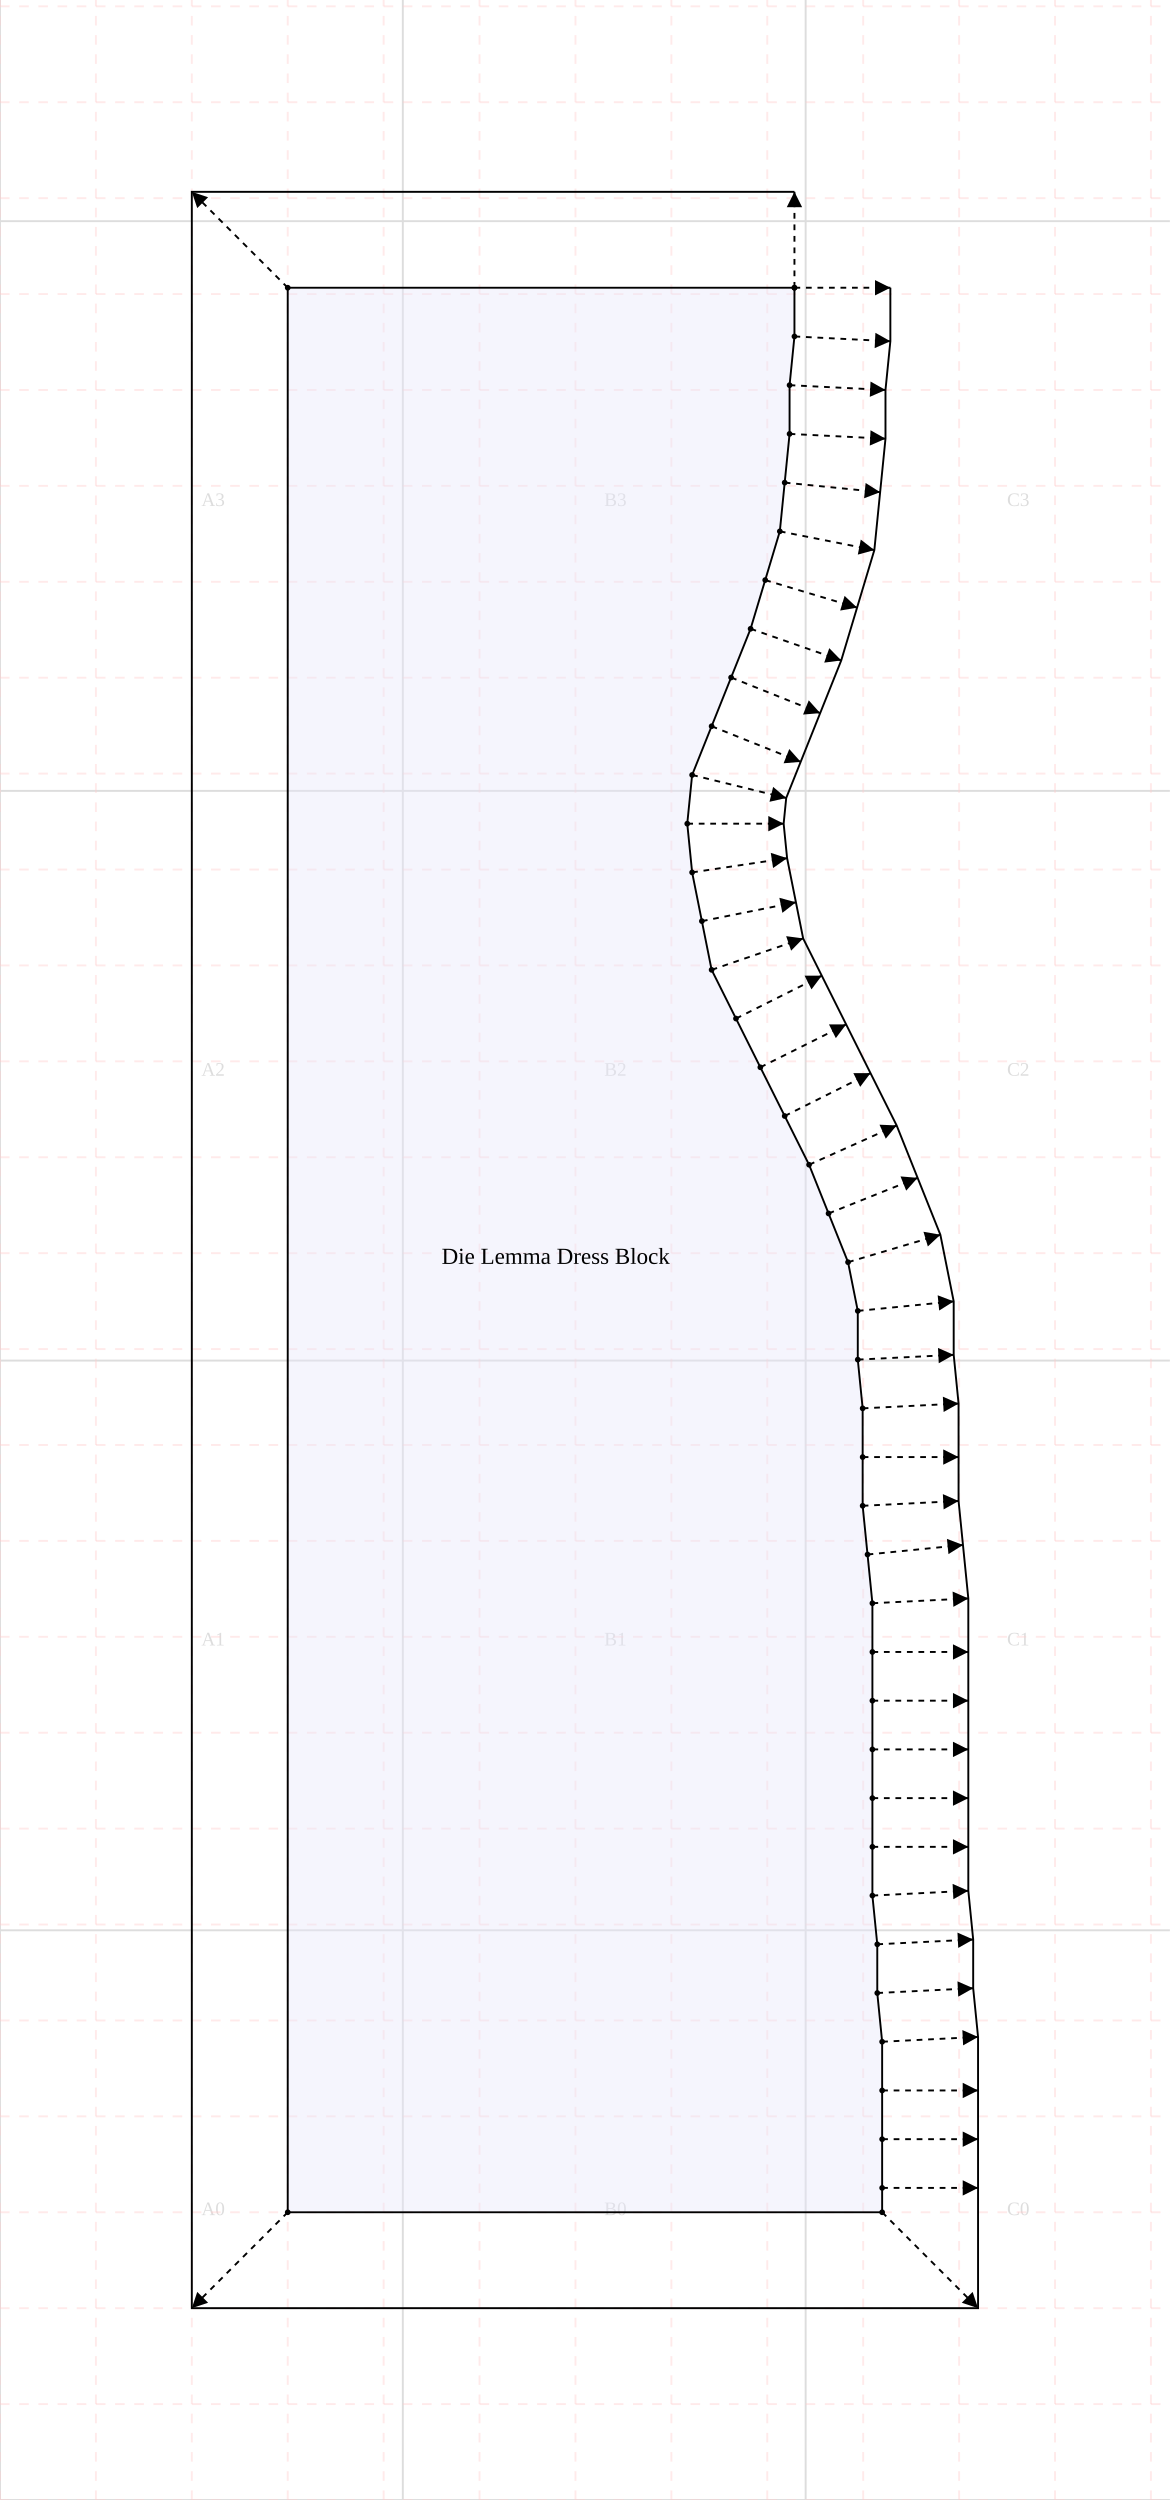
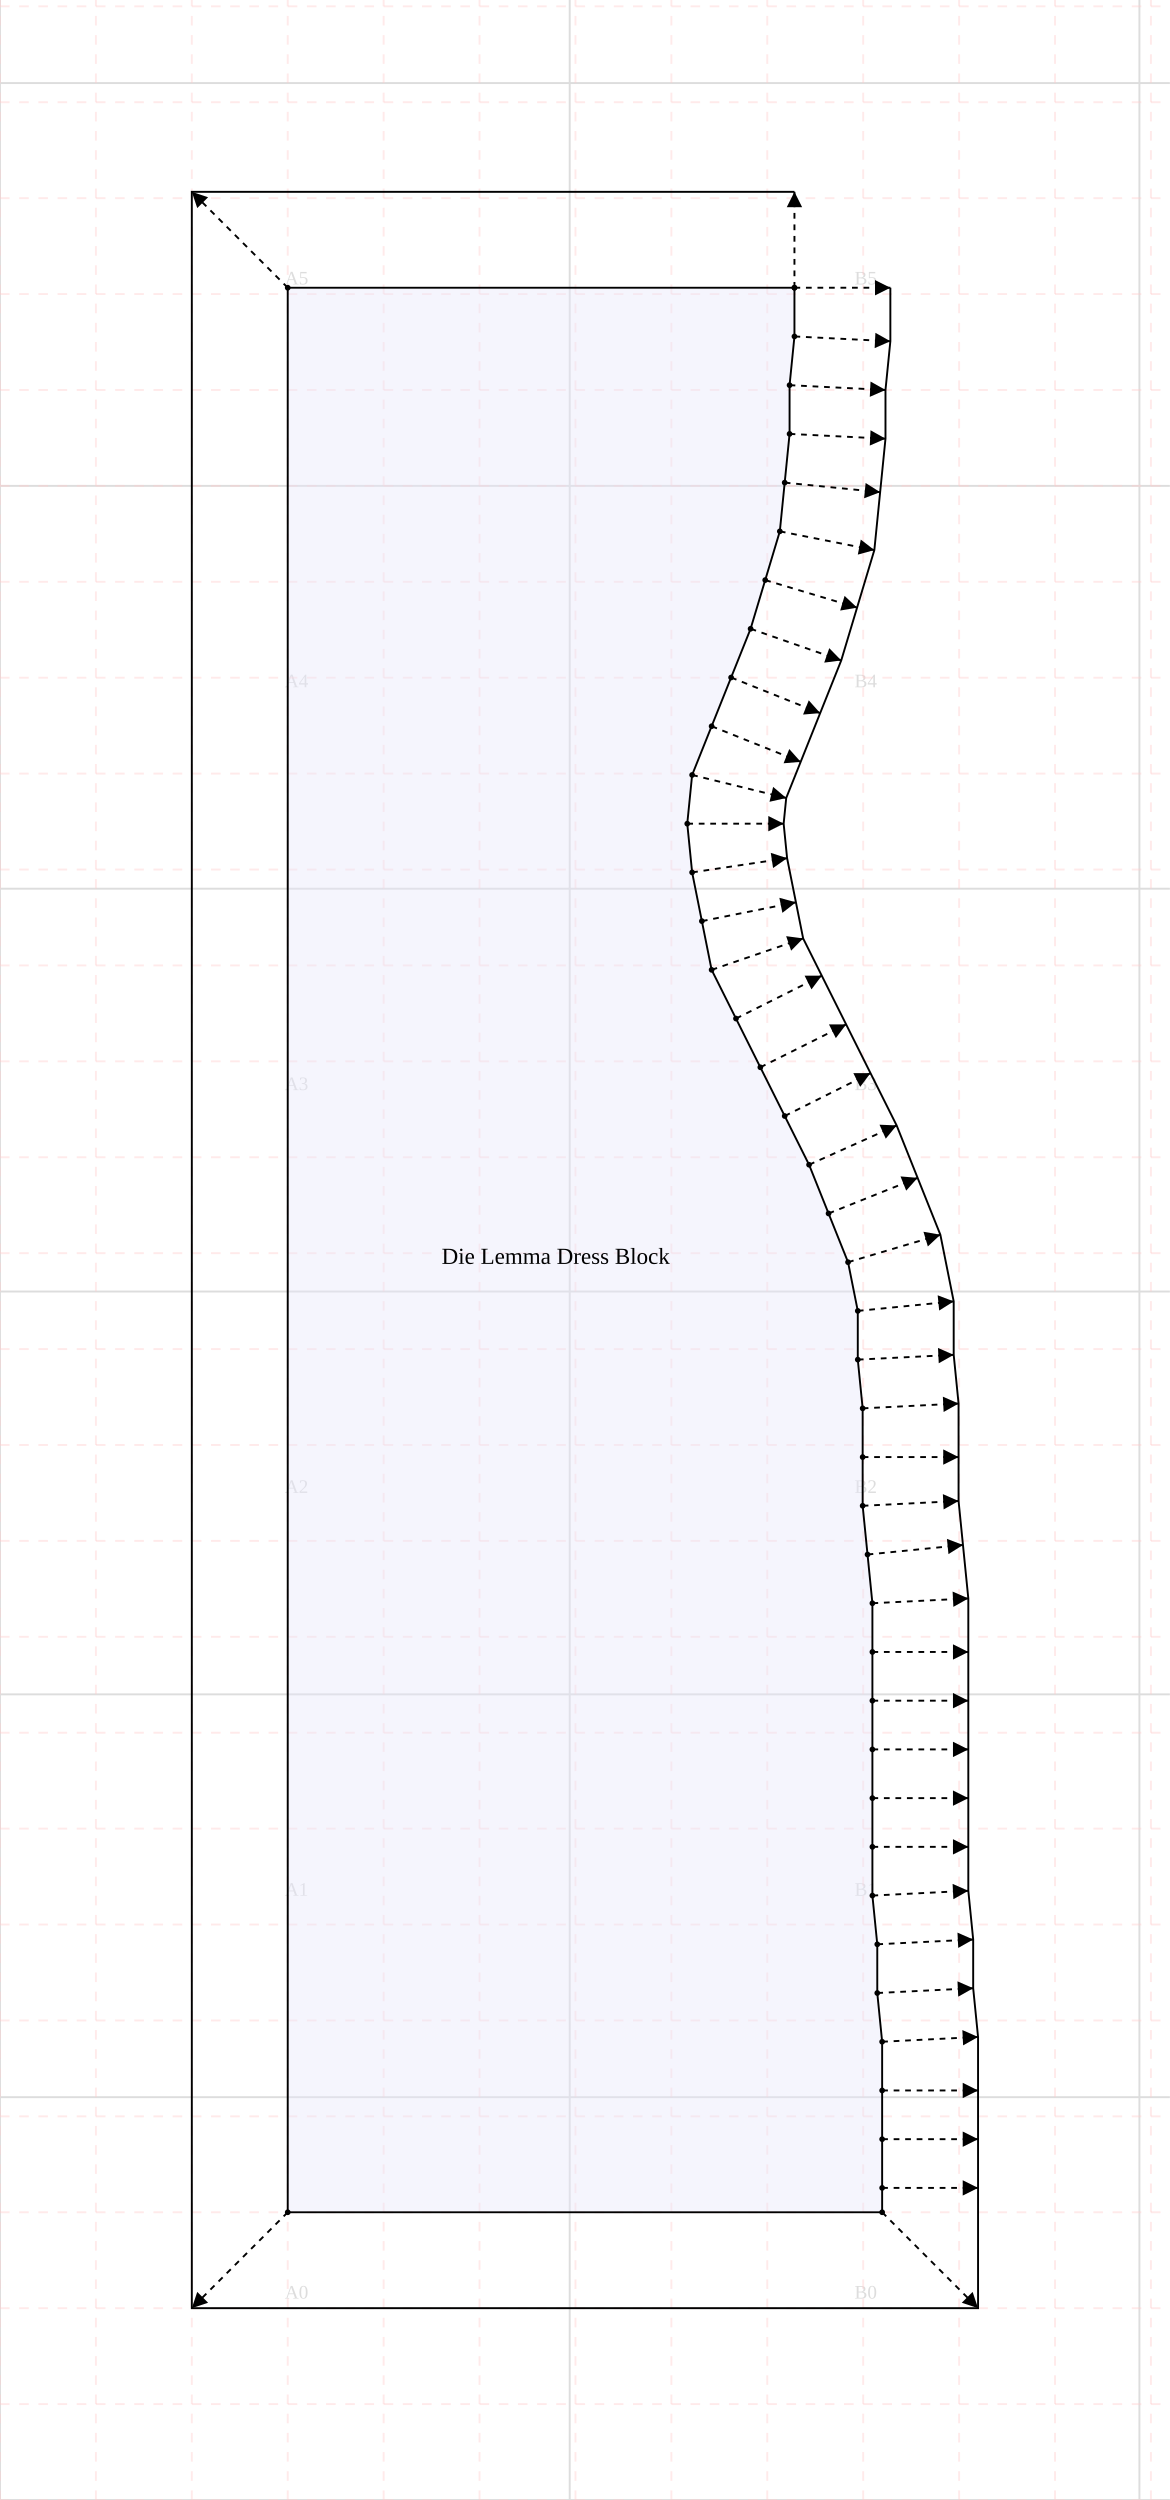
<svg xmlns="http://www.w3.org/2000/svg" width="609.88" height="1303.3" viewBox="-150.0 -1153.3 609.88 1303.3" stroke="black" fill="none">
  <defs>
    <marker markerWidth="15.2" markerHeight="8.0" viewBox="-1.0 -0.5 1.9 1.0" orient="auto" id="d0">
      <path d="M-1.0,0.5 L-1.0,-0.5 L0.0,0 Z" fill="black" stroke="none" />
    </marker>
    <marker markerWidth="15.2" markerHeight="8.0" viewBox="-1.0 -0.5 1.9 1.0" orient="auto" id="d1">
      <path d="M-1.0,0.5 L-1.0,-0.5 L0.0,0 Z" fill="black" stroke="none" />
    </marker>
    <marker markerWidth="15.2" markerHeight="8.0" viewBox="-1.0 -0.5 1.9 1.0" orient="auto" id="d2">
      <path d="M-1.0,0.5 L-1.0,-0.5 L0.0,0 Z" fill="black" stroke="none" />
    </marker>
    <marker markerWidth="15.2" markerHeight="8.0" viewBox="-1.0 -0.5 1.9 1.0" orient="auto" id="d3">
      <path d="M-1.0,0.5 L-1.0,-0.5 L0.0,0 Z" fill="black" stroke="none" />
    </marker>
    <marker markerWidth="15.2" markerHeight="8.0" viewBox="-1.0 -0.5 1.9 1.0" orient="auto" id="d4">
      <path d="M-1.0,0.5 L-1.0,-0.5 L0.0,0 Z" fill="black" stroke="none" />
    </marker>
    <marker markerWidth="15.2" markerHeight="8.0" viewBox="-1.0 -0.5 1.9 1.0" orient="auto" id="d5">
      <path d="M-1.0,0.5 L-1.0,-0.5 L0.0,0 Z" fill="black" stroke="none" />
    </marker>
    <marker markerWidth="15.2" markerHeight="8.0" viewBox="-1.0 -0.5 1.9 1.0" orient="auto" id="d6">
      <path d="M-1.0,0.5 L-1.0,-0.5 L0.0,0 Z" fill="black" stroke="none" />
    </marker>
    <marker markerWidth="15.2" markerHeight="8.0" viewBox="-1.0 -0.5 1.9 1.0" orient="auto" id="d7">
      <path d="M-1.0,0.5 L-1.0,-0.5 L0.0,0 Z" fill="black" stroke="none" />
    </marker>
    <marker markerWidth="15.2" markerHeight="8.0" viewBox="-1.0 -0.5 1.9 1.0" orient="auto" id="d8">
      <path d="M-1.0,0.5 L-1.0,-0.5 L0.0,0 Z" fill="black" stroke="none" />
    </marker>
    <marker markerWidth="15.2" markerHeight="8.0" viewBox="-1.0 -0.5 1.9 1.0" orient="auto" id="d9">
      <path d="M-1.0,0.5 L-1.0,-0.5 L0.0,0 Z" fill="black" stroke="none" />
    </marker>
    <marker markerWidth="15.2" markerHeight="8.0" viewBox="-1.0 -0.5 1.9 1.0" orient="auto" id="d10">
      <path d="M-1.0,0.5 L-1.0,-0.5 L0.0,0 Z" fill="black" stroke="none" />
    </marker>
    <marker markerWidth="15.2" markerHeight="8.0" viewBox="-1.0 -0.5 1.9 1.0" orient="auto" id="d11">
      <path d="M-1.0,0.5 L-1.0,-0.5 L0.0,0 Z" fill="black" stroke="none" />
    </marker>
    <marker markerWidth="15.2" markerHeight="8.0" viewBox="-1.0 -0.5 1.9 1.0" orient="auto" id="d12">
      <path d="M-1.0,0.5 L-1.0,-0.5 L0.0,0 Z" fill="black" stroke="none" />
    </marker>
    <marker markerWidth="15.2" markerHeight="8.0" viewBox="-1.0 -0.5 1.9 1.0" orient="auto" id="d13">
      <path d="M-1.0,0.5 L-1.0,-0.5 L0.0,0 Z" fill="black" stroke="none" />
    </marker>
    <marker markerWidth="15.2" markerHeight="8.0" viewBox="-1.0 -0.5 1.9 1.0" orient="auto" id="d14">
      <path d="M-1.0,0.5 L-1.0,-0.5 L0.0,0 Z" fill="black" stroke="none" />
    </marker>
    <marker markerWidth="15.2" markerHeight="8.0" viewBox="-1.0 -0.5 1.9 1.0" orient="auto" id="d15">
      <path d="M-1.0,0.5 L-1.0,-0.5 L0.0,0 Z" fill="black" stroke="none" />
    </marker>
    <marker markerWidth="15.2" markerHeight="8.0" viewBox="-1.0 -0.5 1.9 1.0" orient="auto" id="d16">
      <path d="M-1.0,0.5 L-1.0,-0.5 L0.0,0 Z" fill="black" stroke="none" />
    </marker>
    <marker markerWidth="15.2" markerHeight="8.0" viewBox="-1.0 -0.5 1.9 1.0" orient="auto" id="d17">
      <path d="M-1.0,0.5 L-1.0,-0.5 L0.0,0 Z" fill="black" stroke="none" />
    </marker>
    <marker markerWidth="15.2" markerHeight="8.0" viewBox="-1.0 -0.5 1.9 1.0" orient="auto" id="d18">
      <path d="M-1.0,0.5 L-1.0,-0.5 L0.0,0 Z" fill="black" stroke="none" />
    </marker>
    <marker markerWidth="15.2" markerHeight="8.0" viewBox="-1.0 -0.5 1.9 1.0" orient="auto" id="d19">
      <path d="M-1.0,0.5 L-1.0,-0.5 L0.0,0 Z" fill="black" stroke="none" />
    </marker>
    <marker markerWidth="15.2" markerHeight="8.0" viewBox="-1.0 -0.5 1.9 1.0" orient="auto" id="d20">
      <path d="M-1.0,0.5 L-1.0,-0.5 L0.0,0 Z" fill="black" stroke="none" />
    </marker>
    <marker markerWidth="15.2" markerHeight="8.0" viewBox="-1.0 -0.5 1.9 1.0" orient="auto" id="d21">
      <path d="M-1.0,0.5 L-1.0,-0.5 L0.0,0 Z" fill="black" stroke="none" />
    </marker>
    <marker markerWidth="15.2" markerHeight="8.0" viewBox="-1.0 -0.5 1.9 1.0" orient="auto" id="d22">
      <path d="M-1.0,0.5 L-1.0,-0.5 L0.0,0 Z" fill="black" stroke="none" />
    </marker>
    <marker markerWidth="15.2" markerHeight="8.0" viewBox="-1.0 -0.5 1.9 1.0" orient="auto" id="d23">
      <path d="M-1.0,0.5 L-1.0,-0.5 L0.0,0 Z" fill="black" stroke="none" />
    </marker>
    <marker markerWidth="15.2" markerHeight="8.0" viewBox="-1.0 -0.5 1.9 1.0" orient="auto" id="d24">
      <path d="M-1.0,0.5 L-1.0,-0.5 L0.0,0 Z" fill="black" stroke="none" />
    </marker>
    <marker markerWidth="15.2" markerHeight="8.0" viewBox="-1.0 -0.5 1.9 1.0" orient="auto" id="d25">
      <path d="M-1.0,0.5 L-1.0,-0.5 L0.0,0 Z" fill="black" stroke="none" />
    </marker>
    <marker markerWidth="15.2" markerHeight="8.0" viewBox="-1.0 -0.5 1.9 1.0" orient="auto" id="d26">
      <path d="M-1.0,0.5 L-1.0,-0.5 L0.0,0 Z" fill="black" stroke="none" />
    </marker>
    <marker markerWidth="15.2" markerHeight="8.0" viewBox="-1.0 -0.5 1.9 1.0" orient="auto" id="d27">
      <path d="M-1.0,0.5 L-1.0,-0.5 L0.0,0 Z" fill="black" stroke="none" />
    </marker>
    <marker markerWidth="15.2" markerHeight="8.0" viewBox="-1.0 -0.5 1.9 1.0" orient="auto" id="d28">
      <path d="M-1.0,0.5 L-1.0,-0.5 L0.0,0 Z" fill="black" stroke="none" />
    </marker>
    <marker markerWidth="15.2" markerHeight="8.0" viewBox="-1.0 -0.5 1.9 1.0" orient="auto" id="d29">
      <path d="M-1.0,0.5 L-1.0,-0.5 L0.0,0 Z" fill="black" stroke="none" />
    </marker>
    <marker markerWidth="15.2" markerHeight="8.0" viewBox="-1.0 -0.5 1.9 1.0" orient="auto" id="d30">
      <path d="M-1.0,0.5 L-1.0,-0.5 L0.0,0 Z" fill="black" stroke="none" />
    </marker>
    <marker markerWidth="15.2" markerHeight="8.0" viewBox="-1.0 -0.5 1.9 1.0" orient="auto" id="d31">
      <path d="M-1.0,0.5 L-1.0,-0.5 L0.0,0 Z" fill="black" stroke="none" />
    </marker>
    <marker markerWidth="15.2" markerHeight="8.0" viewBox="-1.0 -0.5 1.9 1.0" orient="auto" id="d32">
      <path d="M-1.0,0.5 L-1.0,-0.5 L0.0,0 Z" fill="black" stroke="none" />
    </marker>
    <marker markerWidth="15.2" markerHeight="8.0" viewBox="-1.0 -0.5 1.9 1.0" orient="auto" id="d33">
      <path d="M-1.0,0.5 L-1.0,-0.5 L0.0,0 Z" fill="black" stroke="none" />
    </marker>
    <marker markerWidth="15.2" markerHeight="8.0" viewBox="-1.0 -0.5 1.9 1.0" orient="auto" id="d34">
      <path d="M-1.0,0.5 L-1.0,-0.5 L0.0,0 Z" fill="black" stroke="none" />
    </marker>
    <marker markerWidth="15.2" markerHeight="8.0" viewBox="-1.0 -0.5 1.9 1.0" orient="auto" id="d35">
      <path d="M-1.0,0.5 L-1.0,-0.5 L0.0,0 Z" fill="black" stroke="none" />
    </marker>
    <marker markerWidth="15.2" markerHeight="8.0" viewBox="-1.0 -0.5 1.9 1.0" orient="auto" id="d36">
      <path d="M-1.0,0.5 L-1.0,-0.5 L0.0,0 Z" fill="black" stroke="none" />
    </marker>
    <marker markerWidth="15.2" markerHeight="8.0" viewBox="-1.0 -0.5 1.9 1.0" orient="auto" id="d37">
      <path d="M-1.0,0.5 L-1.0,-0.5 L0.0,0 Z" fill="black" stroke="none" />
    </marker>
    <marker markerWidth="15.2" markerHeight="8.0" viewBox="-1.0 -0.5 1.9 1.0" orient="auto" id="d38">
      <path d="M-1.0,0.5 L-1.0,-0.5 L0.0,0 Z" fill="black" stroke="none" />
    </marker>
    <marker markerWidth="15.2" markerHeight="8.0" viewBox="-1.0 -0.5 1.9 1.0" orient="auto" id="d39">
      <path d="M-1.0,0.5 L-1.0,-0.5 L0.0,0 Z" fill="black" stroke="none" />
    </marker>
    <marker markerWidth="15.2" markerHeight="8.0" viewBox="-1.0 -0.5 1.9 1.0" orient="auto" id="d40">
      <path d="M-1.0,0.5 L-1.0,-0.5 L0.0,0 Z" fill="black" stroke="none" />
    </marker>
    <marker markerWidth="15.2" markerHeight="8.0" viewBox="-1.0 -0.5 1.9 1.0" orient="auto" id="d41">
      <path d="M-1.0,0.5 L-1.0,-0.5 L0.0,0 Z" fill="black" stroke="none" />
    </marker>
    <marker markerWidth="15.2" markerHeight="8.0" viewBox="-1.0 -0.5 1.9 1.0" orient="auto" id="d42">
      <path d="M-1.0,0.5 L-1.0,-0.5 L0.0,0 Z" fill="black" stroke="none" />
    </marker>
    <marker markerWidth="15.2" markerHeight="8.0" viewBox="-1.0 -0.5 1.9 1.0" orient="auto" id="d43">
      <path d="M-1.0,0.5 L-1.0,-0.5 L0.0,0 Z" fill="black" stroke="none" />
    </marker>
  </defs>
  <path d="M-150.0,150.0 L459.88,150.0" stroke="#dddddd" />
-   <path d="M-150.0,-147.0 L459.88,-147.0" stroke="#dddddd" />
-   <path d="M-150.0,-444.0 L459.88,-444.0" stroke="#dddddd" />
-   <path d="M-150.0,-741.0 L459.88,-741.0" stroke="#dddddd" />
-   <path d="M-150.0,-1038.0 L459.88,-1038.0" stroke="#dddddd" />
+   <path d="M-150.0,-60.0 L459.88,-60.0" stroke="#dddddd" />
+   <path d="M-150.0,-270.0 L459.88,-270.0" stroke="#dddddd" />
+   <path d="M-150.0,-480.0 L459.88,-480.0" stroke="#dddddd" />
+   <path d="M-150.0,-690.0 L459.88,-690.0" stroke="#dddddd" />
+   <path d="M-150.0,-900.0 L459.88,-900.0" stroke="#dddddd" />
+   <path d="M-150.0,-1110.0 L459.88,-1110.0" stroke="#dddddd" />
  <path d="M-150.0,150.0 L-150.0,-1153.3" stroke="#dddddd" />
-   <path d="M60.0,150.0 L60.0,-1153.3" stroke="#dddddd" />
-   <path d="M270.0,150.0 L270.0,-1153.3" stroke="#dddddd" />
-   <text x="-45.0" y="1.5" font-size="10" stroke="none" fill="#dddddd" dy="0em">A0</text>
-   <text x="-45.0" y="-295.5" font-size="10" stroke="none" fill="#dddddd" dy="0em">A1</text>
-   <text x="-45.0" y="-592.5" font-size="10" stroke="none" fill="#dddddd" dy="0em">A2</text>
-   <text x="-45.0" y="-889.5" font-size="10" stroke="none" fill="#dddddd" dy="0em">A3</text>
-   <text x="165.0" y="1.5" font-size="10" stroke="none" fill="#dddddd" dy="0em">B0</text>
-   <text x="165.0" y="-295.5" font-size="10" stroke="none" fill="#dddddd" dy="0em">B1</text>
-   <text x="165.0" y="-592.5" font-size="10" stroke="none" fill="#dddddd" dy="0em">B2</text>
-   <text x="165.0" y="-889.5" font-size="10" stroke="none" fill="#dddddd" dy="0em">B3</text>
-   <text x="375.0" y="1.5" font-size="10" stroke="none" fill="#dddddd" dy="0em">C0</text>
-   <text x="375.0" y="-295.5" font-size="10" stroke="none" fill="#dddddd" dy="0em">C1</text>
-   <text x="375.0" y="-592.5" font-size="10" stroke="none" fill="#dddddd" dy="0em">C2</text>
-   <text x="375.0" y="-889.5" font-size="10" stroke="none" fill="#dddddd" dy="0em">C3</text>
+   <path d="M147.0,150.0 L147.0,-1153.3" stroke="#dddddd" />
+   <path d="M444.0,150.0 L444.0,-1153.3" stroke="#dddddd" />
+   <text x="-1.5" y="45.0" font-size="10" stroke="none" fill="#dddddd" dy="0em">A0</text>
+   <text x="-1.5" y="-165.0" font-size="10" stroke="none" fill="#dddddd" dy="0em">A1</text>
+   <text x="-1.5" y="-375.0" font-size="10" stroke="none" fill="#dddddd" dy="0em">A2</text>
+   <text x="-1.5" y="-585.0" font-size="10" stroke="none" fill="#dddddd" dy="0em">A3</text>
+   <text x="-1.5" y="-795.0" font-size="10" stroke="none" fill="#dddddd" dy="0em">A4</text>
+   <text x="-1.5" y="-1005.0" font-size="10" stroke="none" fill="#dddddd" dy="0em">A5</text>
+   <text x="295.5" y="45.0" font-size="10" stroke="none" fill="#dddddd" dy="0em">B0</text>
+   <text x="295.5" y="-165.0" font-size="10" stroke="none" fill="#dddddd" dy="0em">B1</text>
+   <text x="295.5" y="-375.0" font-size="10" stroke="none" fill="#dddddd" dy="0em">B2</text>
+   <text x="295.5" y="-585.0" font-size="10" stroke="none" fill="#dddddd" dy="0em">B3</text>
+   <text x="295.5" y="-795.0" font-size="10" stroke="none" fill="#dddddd" dy="0em">B4</text>
+   <text x="295.5" y="-1005.0" font-size="10" stroke="none" fill="#dddddd" dy="0em">B5</text>
  <path d="M-150.0,150.0 L459.88,150.0" stroke="#ffcccc66" stroke-dasharray="5" />
  <path d="M-150.0,100.0 L459.88,100.0" stroke="#ffcccc66" stroke-dasharray="5" />
  <path d="M-150.0,50.0 L459.88,50.0" stroke="#ffcccc66" stroke-dasharray="5" />
  <path d="M-150.0,-0.0 L459.88,-0.0" stroke="#ffcccc66" stroke-dasharray="5" />
  <path d="M-150.0,-50.0 L459.88,-50.0" stroke="#ffcccc66" stroke-dasharray="5" />
  <path d="M-150.0,-100.0 L459.88,-100.0" stroke="#ffcccc66" stroke-dasharray="5" />
  <path d="M-150.0,-150.0 L459.88,-150.0" stroke="#ffcccc66" stroke-dasharray="5" />
  <path d="M-150.0,-200.0 L459.88,-200.0" stroke="#ffcccc66" stroke-dasharray="5" />
  <path d="M-150.0,-250.0 L459.88,-250.0" stroke="#ffcccc66" stroke-dasharray="5" />
  <path d="M-150.0,-300.0 L459.88,-300.0" stroke="#ffcccc66" stroke-dasharray="5" />
  <path d="M-150.0,-350.0 L459.88,-350.0" stroke="#ffcccc66" stroke-dasharray="5" />
  <path d="M-150.0,-400.0 L459.88,-400.0" stroke="#ffcccc66" stroke-dasharray="5" />
  <path d="M-150.0,-450.0 L459.88,-450.0" stroke="#ffcccc66" stroke-dasharray="5" />
  <path d="M-150.0,-500.0 L459.88,-500.0" stroke="#ffcccc66" stroke-dasharray="5" />
  <path d="M-150.0,-550.0 L459.88,-550.0" stroke="#ffcccc66" stroke-dasharray="5" />
  <path d="M-150.0,-600.0 L459.88,-600.0" stroke="#ffcccc66" stroke-dasharray="5" />
  <path d="M-150.0,-650.0 L459.88,-650.0" stroke="#ffcccc66" stroke-dasharray="5" />
  <path d="M-150.0,-700.0 L459.88,-700.0" stroke="#ffcccc66" stroke-dasharray="5" />
  <path d="M-150.0,-750.0 L459.88,-750.0" stroke="#ffcccc66" stroke-dasharray="5" />
  <path d="M-150.0,-800.0 L459.88,-800.0" stroke="#ffcccc66" stroke-dasharray="5" />
  <path d="M-150.0,-850.0 L459.88,-850.0" stroke="#ffcccc66" stroke-dasharray="5" />
  <path d="M-150.0,-900.0 L459.88,-900.0" stroke="#ffcccc66" stroke-dasharray="5" />
  <path d="M-150.0,-950.0 L459.88,-950.0" stroke="#ffcccc66" stroke-dasharray="5" />
  <path d="M-150.0,-1000.0 L459.88,-1000.0" stroke="#ffcccc66" stroke-dasharray="5" />
  <path d="M-150.0,-1050.0 L459.88,-1050.0" stroke="#ffcccc66" stroke-dasharray="5" />
  <path d="M-150.0,-1100.0 L459.88,-1100.0" stroke="#ffcccc66" stroke-dasharray="5" />
  <path d="M-150.0,-1150.0 L459.88,-1150.0" stroke="#ffcccc66" stroke-dasharray="5" />
  <path d="M-150.0,150.0 L-150.0,-1153.3" stroke="#ffcccc66" stroke-dasharray="5" />
  <path d="M-100.0,150.0 L-100.0,-1153.3" stroke="#ffcccc66" stroke-dasharray="5" />
  <path d="M-50.0,150.0 L-50.0,-1153.3" stroke="#ffcccc66" stroke-dasharray="5" />
  <path d="M0.0,150.0 L0.0,-1153.3" stroke="#ffcccc66" stroke-dasharray="5" />
  <path d="M50.0,150.0 L50.0,-1153.3" stroke="#ffcccc66" stroke-dasharray="5" />
  <path d="M100.0,150.0 L100.0,-1153.3" stroke="#ffcccc66" stroke-dasharray="5" />
  <path d="M150.0,150.0 L150.0,-1153.3" stroke="#ffcccc66" stroke-dasharray="5" />
  <path d="M200.0,150.0 L200.0,-1153.3" stroke="#ffcccc66" stroke-dasharray="5" />
  <path d="M250.0,150.0 L250.0,-1153.3" stroke="#ffcccc66" stroke-dasharray="5" />
  <path d="M300.0,150.0 L300.0,-1153.3" stroke="#ffcccc66" stroke-dasharray="5" />
  <path d="M350.0,150.0 L350.0,-1153.3" stroke="#ffcccc66" stroke-dasharray="5" />
  <path d="M400.0,150.0 L400.0,-1153.3" stroke="#ffcccc66" stroke-dasharray="5" />
  <path d="M450.0,150.0 L450.0,-1153.3" stroke="#ffcccc66" stroke-dasharray="5" />
  <g>
    <path d="M264.16,-1003.3 L264.16,-977.9 L261.62,-952.5 L261.62,-927.1 L259.08,-901.7 L256.54,-876.3 L248.92,-850.9 L241.3,-825.5 L231.14,-800.1 L220.98,-774.7 L210.82,-749.3 L208.28,-723.9 L210.82,-698.5 L215.9,-673.1 L220.98,-647.7 L233.68,-622.3 L246.38,-596.9 L259.08,-571.5 L271.78,-546.1 L281.94,-520.7 L292.1,-495.3 L297.18,-469.9 L297.18,-444.5 L299.72,-419.1 L299.72,-393.7 L299.72,-368.3 L302.26,-342.9 L304.8,-317.5 L304.8,-292.1 L304.8,-266.7 L304.8,-241.3 L304.8,-215.9 L304.8,-190.5 L304.8,-165.1 L307.34,-139.7 L307.34,-114.3 L309.88,-88.9 L309.88,-63.5 L309.88,-38.1 L309.88,-12.7 L309.88,0 L0,0 L0,-1003.3 L264.16,-1003.3" fill="#E6E6FA66" stroke="black" />
    <text x="139.702" y="-494.403" font-size="12" stroke="none" fill="black" text-anchor="middle" dy="0em">Die Lemma Dress Block</text>
  </g>
  <g>
    <path d="M314.16,-1003.3 L314.16,-975.406 L311.62,-950.006 L311.62,-924.606 L308.832,-896.725 L305.813,-866.539 L296.811,-836.533 L288.551,-808.999 L277.564,-781.53 L267.404,-756.13 L259.869,-737.292 L258.529,-723.9 L260.329,-705.908 L264.929,-682.906 L268.696,-664.072 L278.401,-644.661 L291.101,-619.261 L303.801,-593.861 L317.431,-566.601 L328.364,-539.27 L340.229,-509.607 L347.18,-474.851 L347.18,-446.994 L349.72,-421.594 L349.72,-393.7 L349.72,-370.794 L352.012,-347.875 L354.8,-319.994 L354.8,-292.1 L354.8,-266.7 L354.8,-241.3 L354.8,-215.9 L354.8,-190.5 L354.8,-167.594 L357.34,-142.194 L357.34,-116.794 L359.88,-91.394 L359.88,-63.5 L359.88,-38.1 L359.88,-12.7 L359.88,50 L-50,50.0 L-50,-1053.3 L264.16,-1053.3" fill="none" stroke="black" />
  </g>
  <g>
    <path d="M264.16,-1003.3 L314.16,-1003.3" fill="none" stroke="black" marker-end="url(#d0)" stroke-dasharray="3" />
  </g>
  <g>
    <path d="M264.16,-977.9 L314.16,-975.406" fill="none" stroke="black" marker-end="url(#d1)" stroke-dasharray="3" />
  </g>
  <g>
    <path d="M261.62,-952.5 L311.62,-950.006" fill="none" stroke="black" marker-end="url(#d2)" stroke-dasharray="3" />
  </g>
  <g>
    <path d="M261.62,-927.1 L311.62,-924.606" fill="none" stroke="black" marker-end="url(#d3)" stroke-dasharray="3" />
  </g>
  <g>
    <path d="M259.08,-901.7 L308.832,-896.725" fill="none" stroke="black" marker-end="url(#d4)" stroke-dasharray="3" />
  </g>
  <g>
    <path d="M256.54,-876.3 L305.813,-866.539" fill="none" stroke="black" marker-end="url(#d5)" stroke-dasharray="3" />
  </g>
  <g>
    <path d="M248.92,-850.9 L296.811,-836.533" fill="none" stroke="black" marker-end="url(#d6)" stroke-dasharray="3" />
  </g>
  <g>
    <path d="M241.3,-825.5 L288.551,-808.999" fill="none" stroke="black" marker-end="url(#d7)" stroke-dasharray="3" />
  </g>
  <g>
    <path d="M231.14,-800.1 L277.564,-781.53" fill="none" stroke="black" marker-end="url(#d8)" stroke-dasharray="3" />
  </g>
  <g>
    <path d="M220.98,-774.7 L267.404,-756.13" fill="none" stroke="black" marker-end="url(#d9)" stroke-dasharray="3" />
  </g>
  <g>
    <path d="M210.82,-749.3 L259.869,-737.292" fill="none" stroke="black" marker-end="url(#d10)" stroke-dasharray="3" />
  </g>
  <g>
    <path d="M208.28,-723.9 L258.529,-723.9" fill="none" stroke="black" marker-end="url(#d11)" stroke-dasharray="3" />
  </g>
  <g>
    <path d="M210.82,-698.5 L260.329,-705.908" fill="none" stroke="black" marker-end="url(#d12)" stroke-dasharray="3" />
  </g>
  <g>
    <path d="M215.9,-673.1 L264.929,-682.906" fill="none" stroke="black" marker-end="url(#d13)" stroke-dasharray="3" />
  </g>
  <g>
    <path d="M220.98,-647.7 L268.696,-664.072" fill="none" stroke="black" marker-end="url(#d14)" stroke-dasharray="3" />
  </g>
  <g>
    <path d="M233.68,-622.3 L278.401,-644.661" fill="none" stroke="black" marker-end="url(#d15)" stroke-dasharray="3" />
  </g>
  <g>
    <path d="M246.38,-596.9 L291.101,-619.261" fill="none" stroke="black" marker-end="url(#d16)" stroke-dasharray="3" />
  </g>
  <g>
    <path d="M259.08,-571.5 L303.801,-593.861" fill="none" stroke="black" marker-end="url(#d17)" stroke-dasharray="3" />
  </g>
  <g>
    <path d="M271.78,-546.1 L317.431,-566.601" fill="none" stroke="black" marker-end="url(#d18)" stroke-dasharray="3" />
  </g>
  <g>
    <path d="M281.94,-520.7 L328.364,-539.27" fill="none" stroke="black" marker-end="url(#d19)" stroke-dasharray="3" />
  </g>
  <g>
    <path d="M292.1,-495.3 L340.229,-509.607" fill="none" stroke="black" marker-end="url(#d20)" stroke-dasharray="3" />
  </g>
  <g>
    <path d="M297.18,-469.9 L347.18,-474.851" fill="none" stroke="black" marker-end="url(#d21)" stroke-dasharray="3" />
  </g>
  <g>
    <path d="M297.18,-444.5 L347.18,-446.994" fill="none" stroke="black" marker-end="url(#d22)" stroke-dasharray="3" />
  </g>
  <g>
    <path d="M299.72,-419.1 L349.72,-421.594" fill="none" stroke="black" marker-end="url(#d23)" stroke-dasharray="3" />
  </g>
  <g>
    <path d="M299.72,-393.7 L349.72,-393.7" fill="none" stroke="black" marker-end="url(#d24)" stroke-dasharray="3" />
  </g>
  <g>
    <path d="M299.72,-368.3 L349.72,-370.794" fill="none" stroke="black" marker-end="url(#d25)" stroke-dasharray="3" />
  </g>
  <g>
    <path d="M302.26,-342.9 L352.012,-347.875" fill="none" stroke="black" marker-end="url(#d26)" stroke-dasharray="3" />
  </g>
  <g>
    <path d="M304.8,-317.5 L354.8,-319.994" fill="none" stroke="black" marker-end="url(#d27)" stroke-dasharray="3" />
  </g>
  <g>
    <path d="M304.8,-292.1 L354.8,-292.1" fill="none" stroke="black" marker-end="url(#d28)" stroke-dasharray="3" />
  </g>
  <g>
    <path d="M304.8,-266.7 L354.8,-266.7" fill="none" stroke="black" marker-end="url(#d29)" stroke-dasharray="3" />
  </g>
  <g>
    <path d="M304.8,-241.3 L354.8,-241.3" fill="none" stroke="black" marker-end="url(#d30)" stroke-dasharray="3" />
  </g>
  <g>
    <path d="M304.8,-215.9 L354.8,-215.9" fill="none" stroke="black" marker-end="url(#d31)" stroke-dasharray="3" />
  </g>
  <g>
    <path d="M304.8,-190.5 L354.8,-190.5" fill="none" stroke="black" marker-end="url(#d32)" stroke-dasharray="3" />
  </g>
  <g>
    <path d="M304.8,-165.1 L354.8,-167.594" fill="none" stroke="black" marker-end="url(#d33)" stroke-dasharray="3" />
  </g>
  <g>
    <path d="M307.34,-139.7 L357.34,-142.194" fill="none" stroke="black" marker-end="url(#d34)" stroke-dasharray="3" />
  </g>
  <g>
    <path d="M307.34,-114.3 L357.34,-116.794" fill="none" stroke="black" marker-end="url(#d35)" stroke-dasharray="3" />
  </g>
  <g>
    <path d="M309.88,-88.9 L359.88,-91.394" fill="none" stroke="black" marker-end="url(#d36)" stroke-dasharray="3" />
  </g>
  <g>
    <path d="M309.88,-63.5 L359.88,-63.5" fill="none" stroke="black" marker-end="url(#d37)" stroke-dasharray="3" />
  </g>
  <g>
    <path d="M309.88,-38.1 L359.88,-38.1" fill="none" stroke="black" marker-end="url(#d38)" stroke-dasharray="3" />
  </g>
  <g>
    <path d="M309.88,-12.7 L359.88,-12.7" fill="none" stroke="black" marker-end="url(#d39)" stroke-dasharray="3" />
  </g>
  <g>
    <path d="M309.88,0 L359.88,50" fill="none" stroke="black" marker-end="url(#d40)" stroke-dasharray="3" />
  </g>
  <g>
    <path d="M0,0 L-50,50.0" fill="none" stroke="black" marker-end="url(#d41)" stroke-dasharray="3" />
  </g>
  <g>
    <path d="M0,-1003.3 L-50,-1053.3" fill="none" stroke="black" marker-end="url(#d42)" stroke-dasharray="3" />
  </g>
  <g>
    <path d="M264.16,-1003.3 L264.16,-1053.3" fill="none" stroke="black" marker-end="url(#d43)" stroke-dasharray="3" />
  </g>
  <g>
    <circle cx="264.16" cy="-1003.3" r="1" fill="black" />
  </g>
  <g>
    <circle cx="264.16" cy="-977.9" r="1" fill="black" />
  </g>
  <g>
    <circle cx="261.62" cy="-952.5" r="1" fill="black" />
  </g>
  <g>
    <circle cx="261.62" cy="-927.1" r="1" fill="black" />
  </g>
  <g>
    <circle cx="259.08" cy="-901.7" r="1" fill="black" />
  </g>
  <g>
    <circle cx="256.54" cy="-876.3" r="1" fill="black" />
  </g>
  <g>
    <circle cx="248.92" cy="-850.9" r="1" fill="black" />
  </g>
  <g>
    <circle cx="241.3" cy="-825.5" r="1" fill="black" />
  </g>
  <g>
    <circle cx="231.14" cy="-800.1" r="1" fill="black" />
  </g>
  <g>
    <circle cx="220.98" cy="-774.7" r="1" fill="black" />
  </g>
  <g>
    <circle cx="210.82" cy="-749.3" r="1" fill="black" />
  </g>
  <g>
    <circle cx="208.28" cy="-723.9" r="1" fill="black" />
  </g>
  <g>
    <circle cx="210.82" cy="-698.5" r="1" fill="black" />
  </g>
  <g>
    <circle cx="215.9" cy="-673.1" r="1" fill="black" />
  </g>
  <g>
    <circle cx="220.98" cy="-647.7" r="1" fill="black" />
  </g>
  <g>
    <circle cx="233.68" cy="-622.3" r="1" fill="black" />
  </g>
  <g>
    <circle cx="246.38" cy="-596.9" r="1" fill="black" />
  </g>
  <g>
    <circle cx="259.08" cy="-571.5" r="1" fill="black" />
  </g>
  <g>
    <circle cx="271.78" cy="-546.1" r="1" fill="black" />
  </g>
  <g>
    <circle cx="281.94" cy="-520.7" r="1" fill="black" />
  </g>
  <g>
    <circle cx="292.1" cy="-495.3" r="1" fill="black" />
  </g>
  <g>
    <circle cx="297.18" cy="-469.9" r="1" fill="black" />
  </g>
  <g>
    <circle cx="297.18" cy="-444.5" r="1" fill="black" />
  </g>
  <g>
    <circle cx="299.72" cy="-419.1" r="1" fill="black" />
  </g>
  <g>
    <circle cx="299.72" cy="-393.7" r="1" fill="black" />
  </g>
  <g>
    <circle cx="299.72" cy="-368.3" r="1" fill="black" />
  </g>
  <g>
    <circle cx="302.26" cy="-342.9" r="1" fill="black" />
  </g>
  <g>
    <circle cx="304.8" cy="-317.5" r="1" fill="black" />
  </g>
  <g>
    <circle cx="304.8" cy="-292.1" r="1" fill="black" />
  </g>
  <g>
    <circle cx="304.8" cy="-266.7" r="1" fill="black" />
  </g>
  <g>
    <circle cx="304.8" cy="-241.3" r="1" fill="black" />
  </g>
  <g>
    <circle cx="304.8" cy="-215.9" r="1" fill="black" />
  </g>
  <g>
    <circle cx="304.8" cy="-190.5" r="1" fill="black" />
  </g>
  <g>
    <circle cx="304.8" cy="-165.1" r="1" fill="black" />
  </g>
  <g>
    <circle cx="307.34" cy="-139.7" r="1" fill="black" />
  </g>
  <g>
    <circle cx="307.34" cy="-114.3" r="1" fill="black" />
  </g>
  <g>
    <circle cx="309.88" cy="-88.9" r="1" fill="black" />
  </g>
  <g>
    <circle cx="309.88" cy="-63.5" r="1" fill="black" />
  </g>
  <g>
    <circle cx="309.88" cy="-38.1" r="1" fill="black" />
  </g>
  <g>
    <circle cx="309.88" cy="-12.7" r="1" fill="black" />
  </g>
  <g>
    <circle cx="309.88" cy="0" r="1" fill="black" />
  </g>
  <g>
    <circle cx="0" cy="0" r="1" fill="black" />
  </g>
  <g>
    <circle cx="0" cy="-1003.3" r="1" fill="black" />
  </g>
  <g>
    <circle cx="264.16" cy="-1003.3" r="1" fill="black" />
  </g>
</svg>
